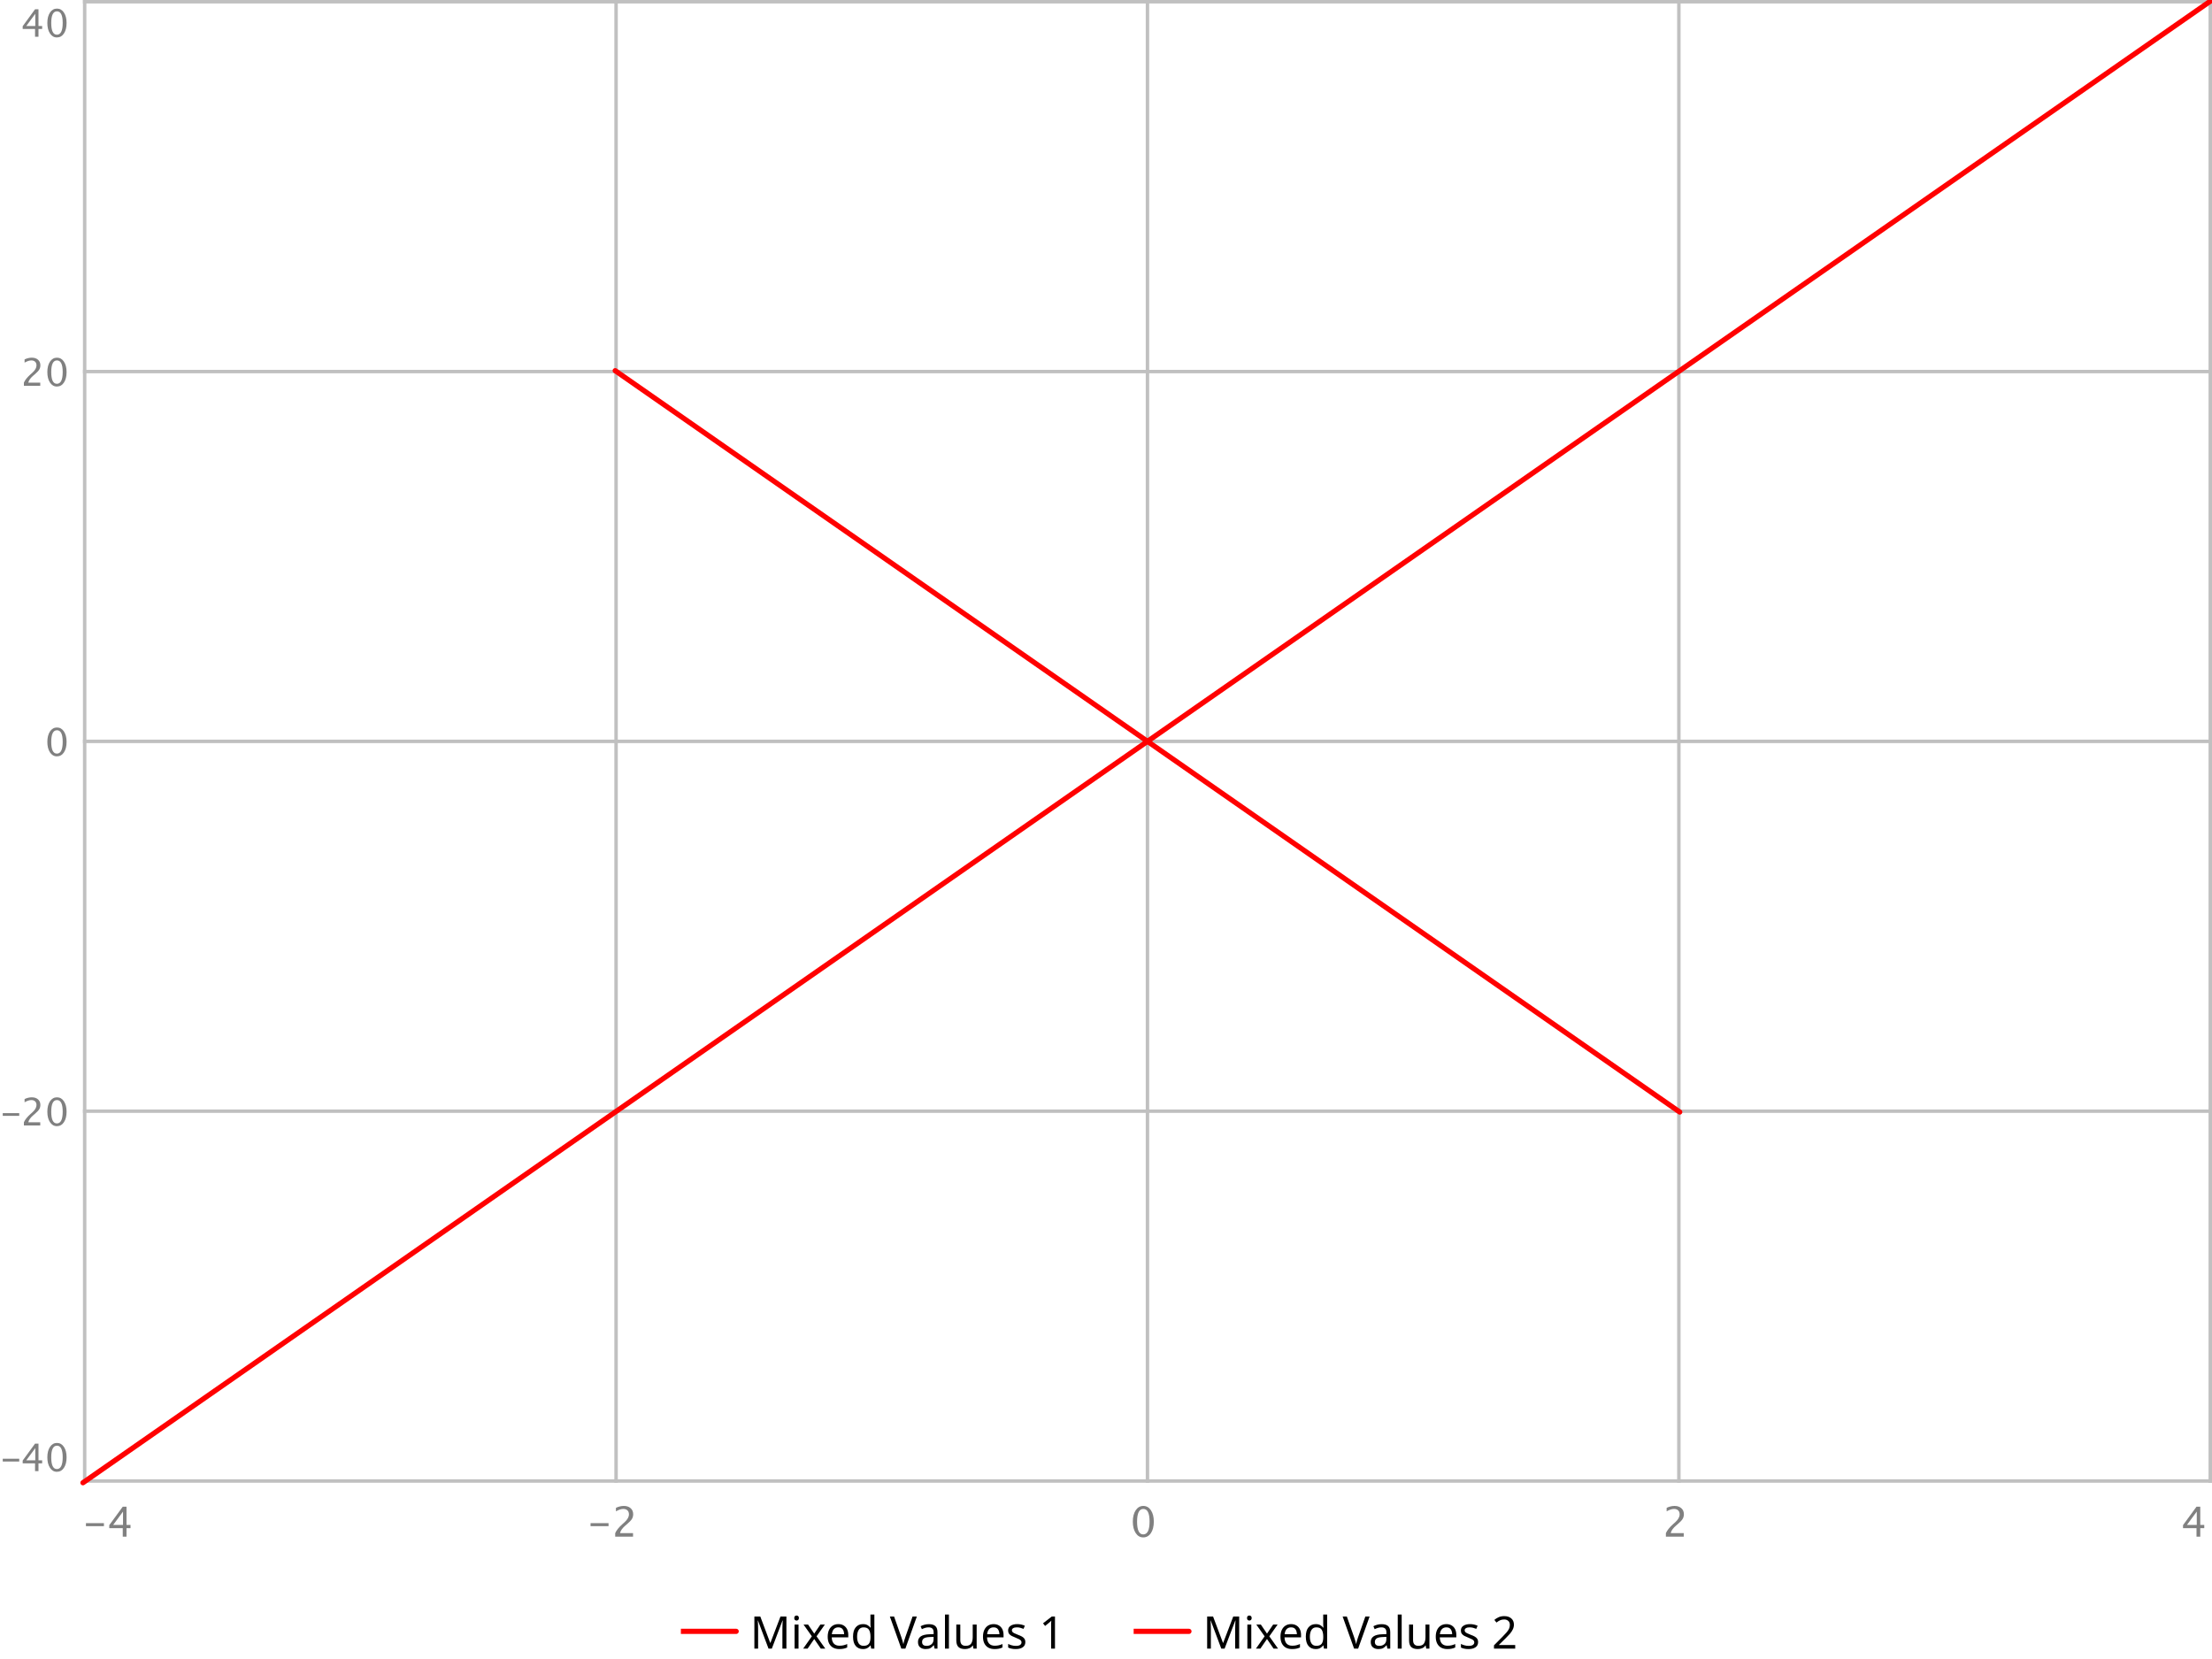
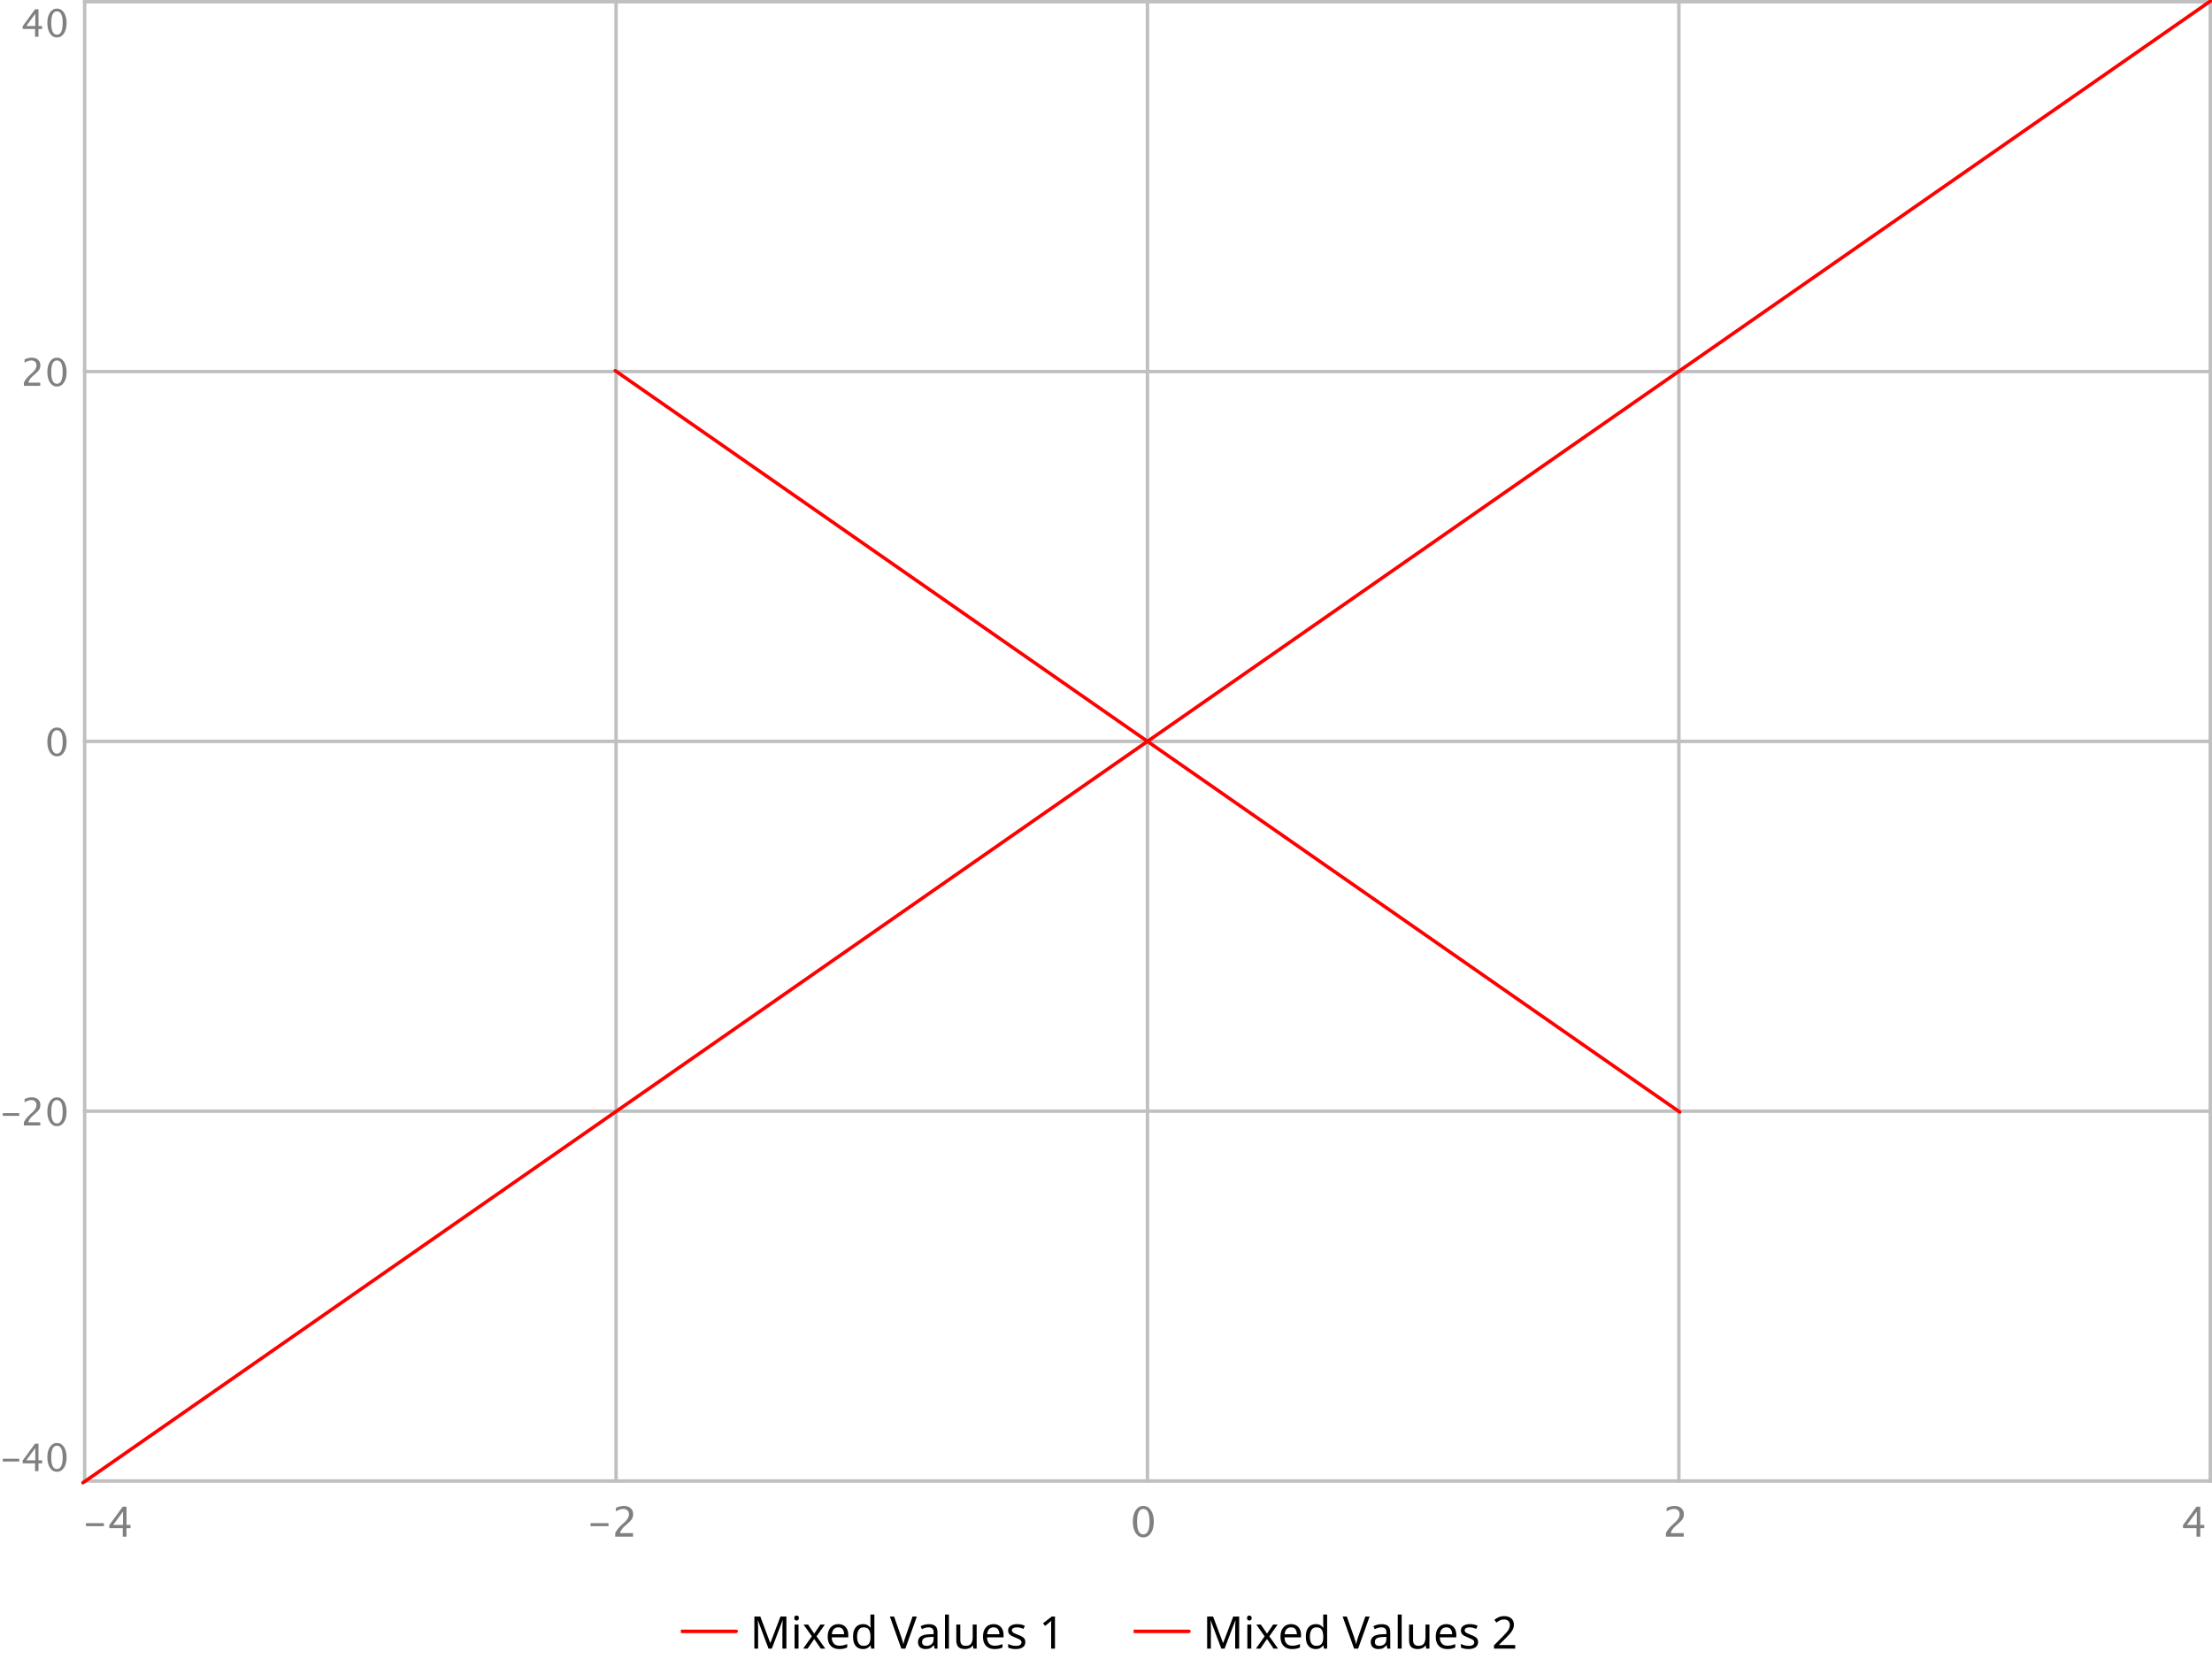
<svg xmlns="http://www.w3.org/2000/svg" color-interpolation="auto" color-rendering="auto" contentScriptType="text/ecmascript" contentStyleType="text/css" fill="black" fill-opacity="1" font-family="'Dialog'" font-size="12px" font-style="normal" font-weight="normal" height="480" image-rendering="auto" preserveAspectRatio="xMidYMid meet" shape-rendering="auto" stroke="black" stroke-dasharray="none" stroke-dashoffset="0" stroke-linecap="square" stroke-linejoin="miter" stroke-miterlimit="10" stroke-opacity="1" stroke-width="1" text-rendering="auto" version="1.0" width="640" zoomAndPan="magnify">
  <defs id="genericDefs" />
  <g>
    <defs id="defs1">
      <clipPath clipPathUnits="userSpaceOnUse" id="clipPath1">
        <path d="M0 0 L153 0 L153 15 L0 15 L0 0 Z" />
      </clipPath>
      <clipPath clipPathUnits="userSpaceOnUse" id="clipPath2">
        <path d="M0 0 L20 0 L20 13 L0 13 L0 0 Z" />
      </clipPath>
      <clipPath clipPathUnits="userSpaceOnUse" id="clipPath3">
        <path d="M0 0 L246 0 L246 16 L0 16 L0 0 Z" />
      </clipPath>
      <clipPath clipPathUnits="userSpaceOnUse" id="clipPath4">
        <path d="M0 0 L0 16 L115 16 L115 0 Z" />
      </clipPath>
    </defs>
-     <g fill="silver" stroke="silver" stroke-linecap="butt" stroke-linejoin="bevel">
+     <g color-interpolation="linearRGB" color-rendering="optimizeQuality" fill="silver" image-rendering="optimizeQuality" stroke="silver" stroke-linecap="butt" stroke-linejoin="bevel">
      <line fill="none" x1="24" x2="640" y1="0.5" y2="0.5" />
      <line fill="none" x1="24" x2="640" y1="107.5" y2="107.5" />
      <line fill="none" x1="24" x2="640" y1="214.5" y2="214.5" />
      <line fill="none" x1="24" x2="640" y1="321.5" y2="321.5" />
      <line fill="none" x1="24" x2="640" y1="428.5" y2="428.5" />
      <line fill="none" x1="24.5" x2="24.5" y1="0" y2="429" />
      <line fill="none" x1="178.25" x2="178.25" y1="0" y2="429" />
      <line fill="none" x1="332" x2="332" y1="0" y2="429" />
      <line fill="none" x1="485.75" x2="485.75" y1="0" y2="429" />
      <line fill="none" x1="639.5" x2="639.5" y1="0" y2="429" />
    </g>
-     <g fill="gray" font-family="'Lucida Grande'" stroke="gray" stroke-linecap="butt" stroke-linejoin="bevel" transform="translate(24,433)">
+     <g color-interpolation="linearRGB" color-rendering="optimizeQuality" fill="gray" font-family="'Lucida Grande'" image-rendering="optimizeQuality" stroke="gray" stroke-linecap="butt" stroke-linejoin="bevel" transform="translate(24,433)">
      <path clip-path="url(#clipPath1)" d="M0.867 8.566 L0.867 7.699 L6.07 7.699 L6.07 8.566 ZM11.518 11.602 L11.518 9.146 L7.615 9.146 L7.615 8.273 L11.518 2.93 L12.602 2.93 L12.602 8.203 L13.762 8.203 L13.762 9.146 L12.602 9.146 L12.602 11.602 ZM8.746 8.203 L11.594 8.203 L11.594 4.348 Z" stroke="none" />
    </g>
-     <g fill="gray" font-family="'Lucida Grande'" stroke="gray" stroke-linecap="butt" stroke-linejoin="bevel" transform="translate(170,433)">
+     <g color-interpolation="linearRGB" color-rendering="optimizeQuality" fill="gray" font-family="'Lucida Grande'" image-rendering="optimizeQuality" stroke="gray" stroke-linecap="butt" stroke-linejoin="bevel" transform="translate(170,433)">
      <path clip-path="url(#clipPath1)" d="M0.867 8.566 L0.867 7.699 L6.07 7.699 L6.07 8.566 ZM7.996 11.602 L7.996 10.588 Q8.5 9.41 10.035 8.021 L10.697 7.43 Q11.975 6.275 11.975 5.139 Q11.975 4.412 11.538 3.996 Q11.102 3.58 10.34 3.58 Q9.438 3.58 8.213 4.277 L8.213 3.258 Q9.367 2.713 10.504 2.713 Q11.723 2.713 12.461 3.369 Q13.199 4.025 13.199 5.109 Q13.199 5.889 12.827 6.492 Q12.455 7.096 11.441 7.957 L10.996 8.338 Q9.607 9.516 9.391 10.588 L13.158 10.588 L13.158 11.602 Z" stroke="none" />
    </g>
-     <g fill="gray" font-family="'Lucida Grande'" stroke="gray" stroke-linecap="butt" stroke-linejoin="bevel" transform="translate(327,433)">
+     <g color-interpolation="linearRGB" color-rendering="optimizeQuality" fill="gray" font-family="'Lucida Grande'" image-rendering="optimizeQuality" stroke="gray" stroke-linecap="butt" stroke-linejoin="bevel" transform="translate(327,433)">
      <path clip-path="url(#clipPath1)" d="M3.762 11.818 Q2.42 11.818 1.591 10.556 Q0.762 9.293 0.762 7.26 Q0.762 5.209 1.597 3.961 Q2.432 2.713 3.797 2.713 Q5.162 2.713 5.997 3.961 Q6.832 5.209 6.832 7.242 Q6.832 9.328 5.997 10.573 Q5.162 11.818 3.762 11.818 ZM3.773 10.951 Q5.607 10.951 5.607 7.225 Q5.607 3.58 3.797 3.58 Q1.992 3.58 1.992 7.26 Q1.992 10.951 3.773 10.951 Z" stroke="none" />
    </g>
-     <g fill="gray" font-family="'Lucida Grande'" stroke="gray" stroke-linecap="butt" stroke-linejoin="bevel" transform="translate(481,433)">
+     <g color-interpolation="linearRGB" color-rendering="optimizeQuality" fill="gray" font-family="'Lucida Grande'" image-rendering="optimizeQuality" stroke="gray" stroke-linecap="butt" stroke-linejoin="bevel" transform="translate(481,433)">
      <path clip-path="url(#clipPath1)" d="M0.996 11.602 L0.996 10.588 Q1.5 9.41 3.035 8.021 L3.697 7.43 Q4.975 6.275 4.975 5.139 Q4.975 4.412 4.538 3.996 Q4.102 3.58 3.34 3.58 Q2.438 3.58 1.213 4.277 L1.213 3.258 Q2.367 2.713 3.504 2.713 Q4.723 2.713 5.461 3.369 Q6.199 4.025 6.199 5.109 Q6.199 5.889 5.827 6.492 Q5.455 7.096 4.441 7.957 L3.996 8.338 Q2.607 9.516 2.391 10.588 L6.158 10.588 L6.158 11.602 Z" stroke="none" />
    </g>
-     <g fill="gray" font-family="'Lucida Grande'" stroke="gray" stroke-linecap="butt" stroke-linejoin="bevel" transform="translate(631,433)">
+     <g color-interpolation="linearRGB" color-rendering="optimizeQuality" fill="gray" font-family="'Lucida Grande'" image-rendering="optimizeQuality" stroke="gray" stroke-linecap="butt" stroke-linejoin="bevel" transform="translate(631,433)">
      <path clip-path="url(#clipPath1)" d="M4.518 11.602 L4.518 9.146 L0.615 9.146 L0.615 8.273 L4.518 2.93 L5.602 2.93 L5.602 8.203 L6.762 8.203 L6.762 9.146 L5.602 9.146 L5.602 11.602 ZM1.746 8.203 L4.594 8.203 L4.594 4.348 Z" stroke="none" />
    </g>
-     <g fill="gray" font-family="'Lucida Grande'" font-size="11px" stroke="gray" stroke-linecap="butt" stroke-linejoin="bevel" transform="translate(0,415)">
+     <g color-interpolation="linearRGB" color-rendering="optimizeQuality" fill="gray" font-family="'Lucida Grande'" font-size="11px" image-rendering="optimizeQuality" stroke="gray" stroke-linecap="butt" stroke-linejoin="bevel" transform="translate(0,415)">
      <path clip-path="url(#clipPath2)" d="M0.795 7.853 L0.795 7.058 L5.564 7.058 L5.564 7.853 ZM10.141 10.635 L10.141 8.384 L6.564 8.384 L6.564 7.584 L10.141 2.686 L11.135 2.686 L11.135 7.519 L12.198 7.519 L12.198 8.384 L11.135 8.384 L11.135 10.635 ZM7.601 7.519 L10.211 7.519 L10.211 3.985 ZM16.448 10.834 Q15.218 10.834 14.458 9.676 Q13.698 8.519 13.698 6.655 Q13.698 4.775 14.464 3.631 Q15.229 2.487 16.48 2.487 Q17.732 2.487 18.497 3.631 Q19.263 4.775 19.263 6.639 Q19.263 8.551 18.497 9.692 Q17.732 10.834 16.448 10.834 ZM16.459 10.039 Q18.14 10.039 18.14 6.623 Q18.14 3.282 16.48 3.282 Q14.826 3.282 14.826 6.655 Q14.826 10.039 16.459 10.039 Z" stroke="none" />
    </g>
-     <g fill="gray" font-family="'Lucida Grande'" font-size="11px" stroke="gray" stroke-linecap="butt" stroke-linejoin="bevel" transform="translate(0,315)">
+     <g color-interpolation="linearRGB" color-rendering="optimizeQuality" fill="gray" font-family="'Lucida Grande'" font-size="11px" image-rendering="optimizeQuality" stroke="gray" stroke-linecap="butt" stroke-linejoin="bevel" transform="translate(0,315)">
      <path clip-path="url(#clipPath2)" d="M0.795 7.853 L0.795 7.058 L5.564 7.058 L5.564 7.853 ZM6.913 10.635 L6.913 9.706 Q7.375 8.626 8.782 7.353 L9.389 6.811 Q10.56 5.752 10.56 4.71 Q10.56 4.044 10.16 3.663 Q9.76 3.282 9.062 3.282 Q8.234 3.282 7.112 3.921 L7.112 2.986 Q8.17 2.487 9.212 2.487 Q10.329 2.487 11.006 3.088 Q11.683 3.69 11.683 4.684 Q11.683 5.398 11.342 5.951 Q11.001 6.504 10.071 7.294 L9.663 7.643 Q8.39 8.723 8.191 9.706 L11.645 9.706 L11.645 10.635 ZM16.448 10.834 Q15.218 10.834 14.458 9.676 Q13.698 8.519 13.698 6.655 Q13.698 4.775 14.464 3.631 Q15.229 2.487 16.48 2.487 Q17.732 2.487 18.497 3.631 Q19.263 4.775 19.263 6.639 Q19.263 8.551 18.497 9.692 Q17.732 10.834 16.448 10.834 ZM16.459 10.039 Q18.14 10.039 18.14 6.623 Q18.14 3.282 16.48 3.282 Q14.826 3.282 14.826 6.655 Q14.826 10.039 16.459 10.039 Z" stroke="none" />
    </g>
-     <g fill="gray" font-family="'Lucida Grande'" font-size="11px" stroke="gray" stroke-linecap="butt" stroke-linejoin="bevel" transform="translate(0,208)">
+     <g color-interpolation="linearRGB" color-rendering="optimizeQuality" fill="gray" font-family="'Lucida Grande'" font-size="11px" image-rendering="optimizeQuality" stroke="gray" stroke-linecap="butt" stroke-linejoin="bevel" transform="translate(0,208)">
      <path clip-path="url(#clipPath2)" d="M16.448 10.834 Q15.218 10.834 14.458 9.676 Q13.698 8.519 13.698 6.655 Q13.698 4.775 14.464 3.631 Q15.229 2.487 16.48 2.487 Q17.732 2.487 18.497 3.631 Q19.263 4.775 19.263 6.639 Q19.263 8.551 18.497 9.692 Q17.732 10.834 16.448 10.834 ZM16.459 10.039 Q18.14 10.039 18.14 6.623 Q18.14 3.282 16.48 3.282 Q14.826 3.282 14.826 6.655 Q14.826 10.039 16.459 10.039 Z" stroke="none" />
    </g>
-     <g fill="gray" font-family="'Lucida Grande'" font-size="11px" stroke="gray" stroke-linecap="butt" stroke-linejoin="bevel" transform="translate(0,101)">
+     <g color-interpolation="linearRGB" color-rendering="optimizeQuality" fill="gray" font-family="'Lucida Grande'" font-size="11px" image-rendering="optimizeQuality" stroke="gray" stroke-linecap="butt" stroke-linejoin="bevel" transform="translate(0,101)">
      <path clip-path="url(#clipPath2)" d="M6.913 10.635 L6.913 9.706 Q7.375 8.626 8.782 7.353 L9.389 6.811 Q10.56 5.752 10.56 4.71 Q10.56 4.044 10.16 3.663 Q9.76 3.282 9.062 3.282 Q8.234 3.282 7.112 3.921 L7.112 2.986 Q8.17 2.487 9.212 2.487 Q10.329 2.487 11.006 3.088 Q11.683 3.69 11.683 4.684 Q11.683 5.398 11.342 5.951 Q11.001 6.504 10.071 7.294 L9.663 7.643 Q8.39 8.723 8.191 9.706 L11.645 9.706 L11.645 10.635 ZM16.448 10.834 Q15.218 10.834 14.458 9.676 Q13.698 8.519 13.698 6.655 Q13.698 4.775 14.464 3.631 Q15.229 2.487 16.48 2.487 Q17.732 2.487 18.497 3.631 Q19.263 4.775 19.263 6.639 Q19.263 8.551 18.497 9.692 Q17.732 10.834 16.448 10.834 ZM16.459 10.039 Q18.14 10.039 18.14 6.623 Q18.14 3.282 16.48 3.282 Q14.826 3.282 14.826 6.655 Q14.826 10.039 16.459 10.039 Z" stroke="none" />
    </g>
-     <g fill="gray" font-family="'Lucida Grande'" font-size="11px" stroke="gray" stroke-linecap="butt" stroke-linejoin="bevel">
+     <g color-interpolation="linearRGB" color-rendering="optimizeQuality" fill="gray" font-family="'Lucida Grande'" font-size="11px" image-rendering="optimizeQuality" stroke="gray" stroke-linecap="butt" stroke-linejoin="bevel">
      <path clip-path="url(#clipPath2)" d="M10.141 10.635 L10.141 8.384 L6.564 8.384 L6.564 7.584 L10.141 2.686 L11.135 2.686 L11.135 7.519 L12.198 7.519 L12.198 8.384 L11.135 8.384 L11.135 10.635 ZM7.601 7.519 L10.211 7.519 L10.211 3.985 ZM16.448 10.834 Q15.218 10.834 14.458 9.676 Q13.698 8.519 13.698 6.655 Q13.698 4.775 14.464 3.631 Q15.229 2.487 16.48 2.487 Q17.732 2.487 18.497 3.631 Q19.263 4.775 19.263 6.639 Q19.263 8.551 18.497 9.692 Q17.732 10.834 16.448 10.834 ZM16.459 10.039 Q18.14 10.039 18.14 6.623 Q18.14 3.282 16.48 3.282 Q14.826 3.282 14.826 6.655 Q14.826 10.039 16.459 10.039 Z" stroke="none" />
    </g>
-     <g fill="red" stroke="red" stroke-linecap="round" stroke-linejoin="round" stroke-width="1.5">
+     <g color-interpolation="linearRGB" color-rendering="optimizeQuality" fill="red" image-rendering="optimizeQuality" stroke="red" stroke-linecap="round" stroke-linejoin="round">
      <path d="M24 429 L101 375.375 L178 321.75 L255 268.125 L332 214.5 L409 160.875 L486 107.25 L563 53.625 L640 0" fill="none" />
      <path d="M178 107.25 L255 160.875 L332 214.5 L409 268.125 L486 321.75" fill="none" />
    </g>
-     <g fill="red" font-family="'Lucida Grande'" font-size="13px" stroke="red" stroke-linecap="round" stroke-linejoin="round" stroke-width="1.5" transform="translate(328,464)">
+     <g color-interpolation="linearRGB" color-rendering="optimizeQuality" fill="red" font-family="'Lucida Grande'" font-size="13px" image-rendering="optimizeQuality" stroke="red" stroke-linecap="round" stroke-linejoin="round" transform="translate(328,464)">
      <line clip-path="url(#clipPath4)" fill="none" x1="0" x2="16" y1="8" y2="8" />
      <text clip-path="url(#clipPath4)" fill="black" stroke="none" text-rendering="optimizeLegibility" x="20" xml:space="preserve" y="13">Mixed Values 2</text>
    </g>
-     <g fill="red" font-family="'Lucida Grande'" font-size="13px" stroke="red" stroke-linecap="round" stroke-linejoin="round" stroke-width="1.5" transform="translate(197,464)">
+     <g color-interpolation="linearRGB" color-rendering="optimizeQuality" fill="red" font-family="'Lucida Grande'" font-size="13px" image-rendering="optimizeQuality" stroke="red" stroke-linecap="round" stroke-linejoin="round" transform="translate(197,464)">
      <line clip-path="url(#clipPath4)" fill="none" x1="0" x2="16" y1="8" y2="8" />
      <text clip-path="url(#clipPath4)" fill="black" stroke="none" text-rendering="optimizeLegibility" x="20" xml:space="preserve" y="13">Mixed Values 1</text>
    </g>
  </g>
</svg>
